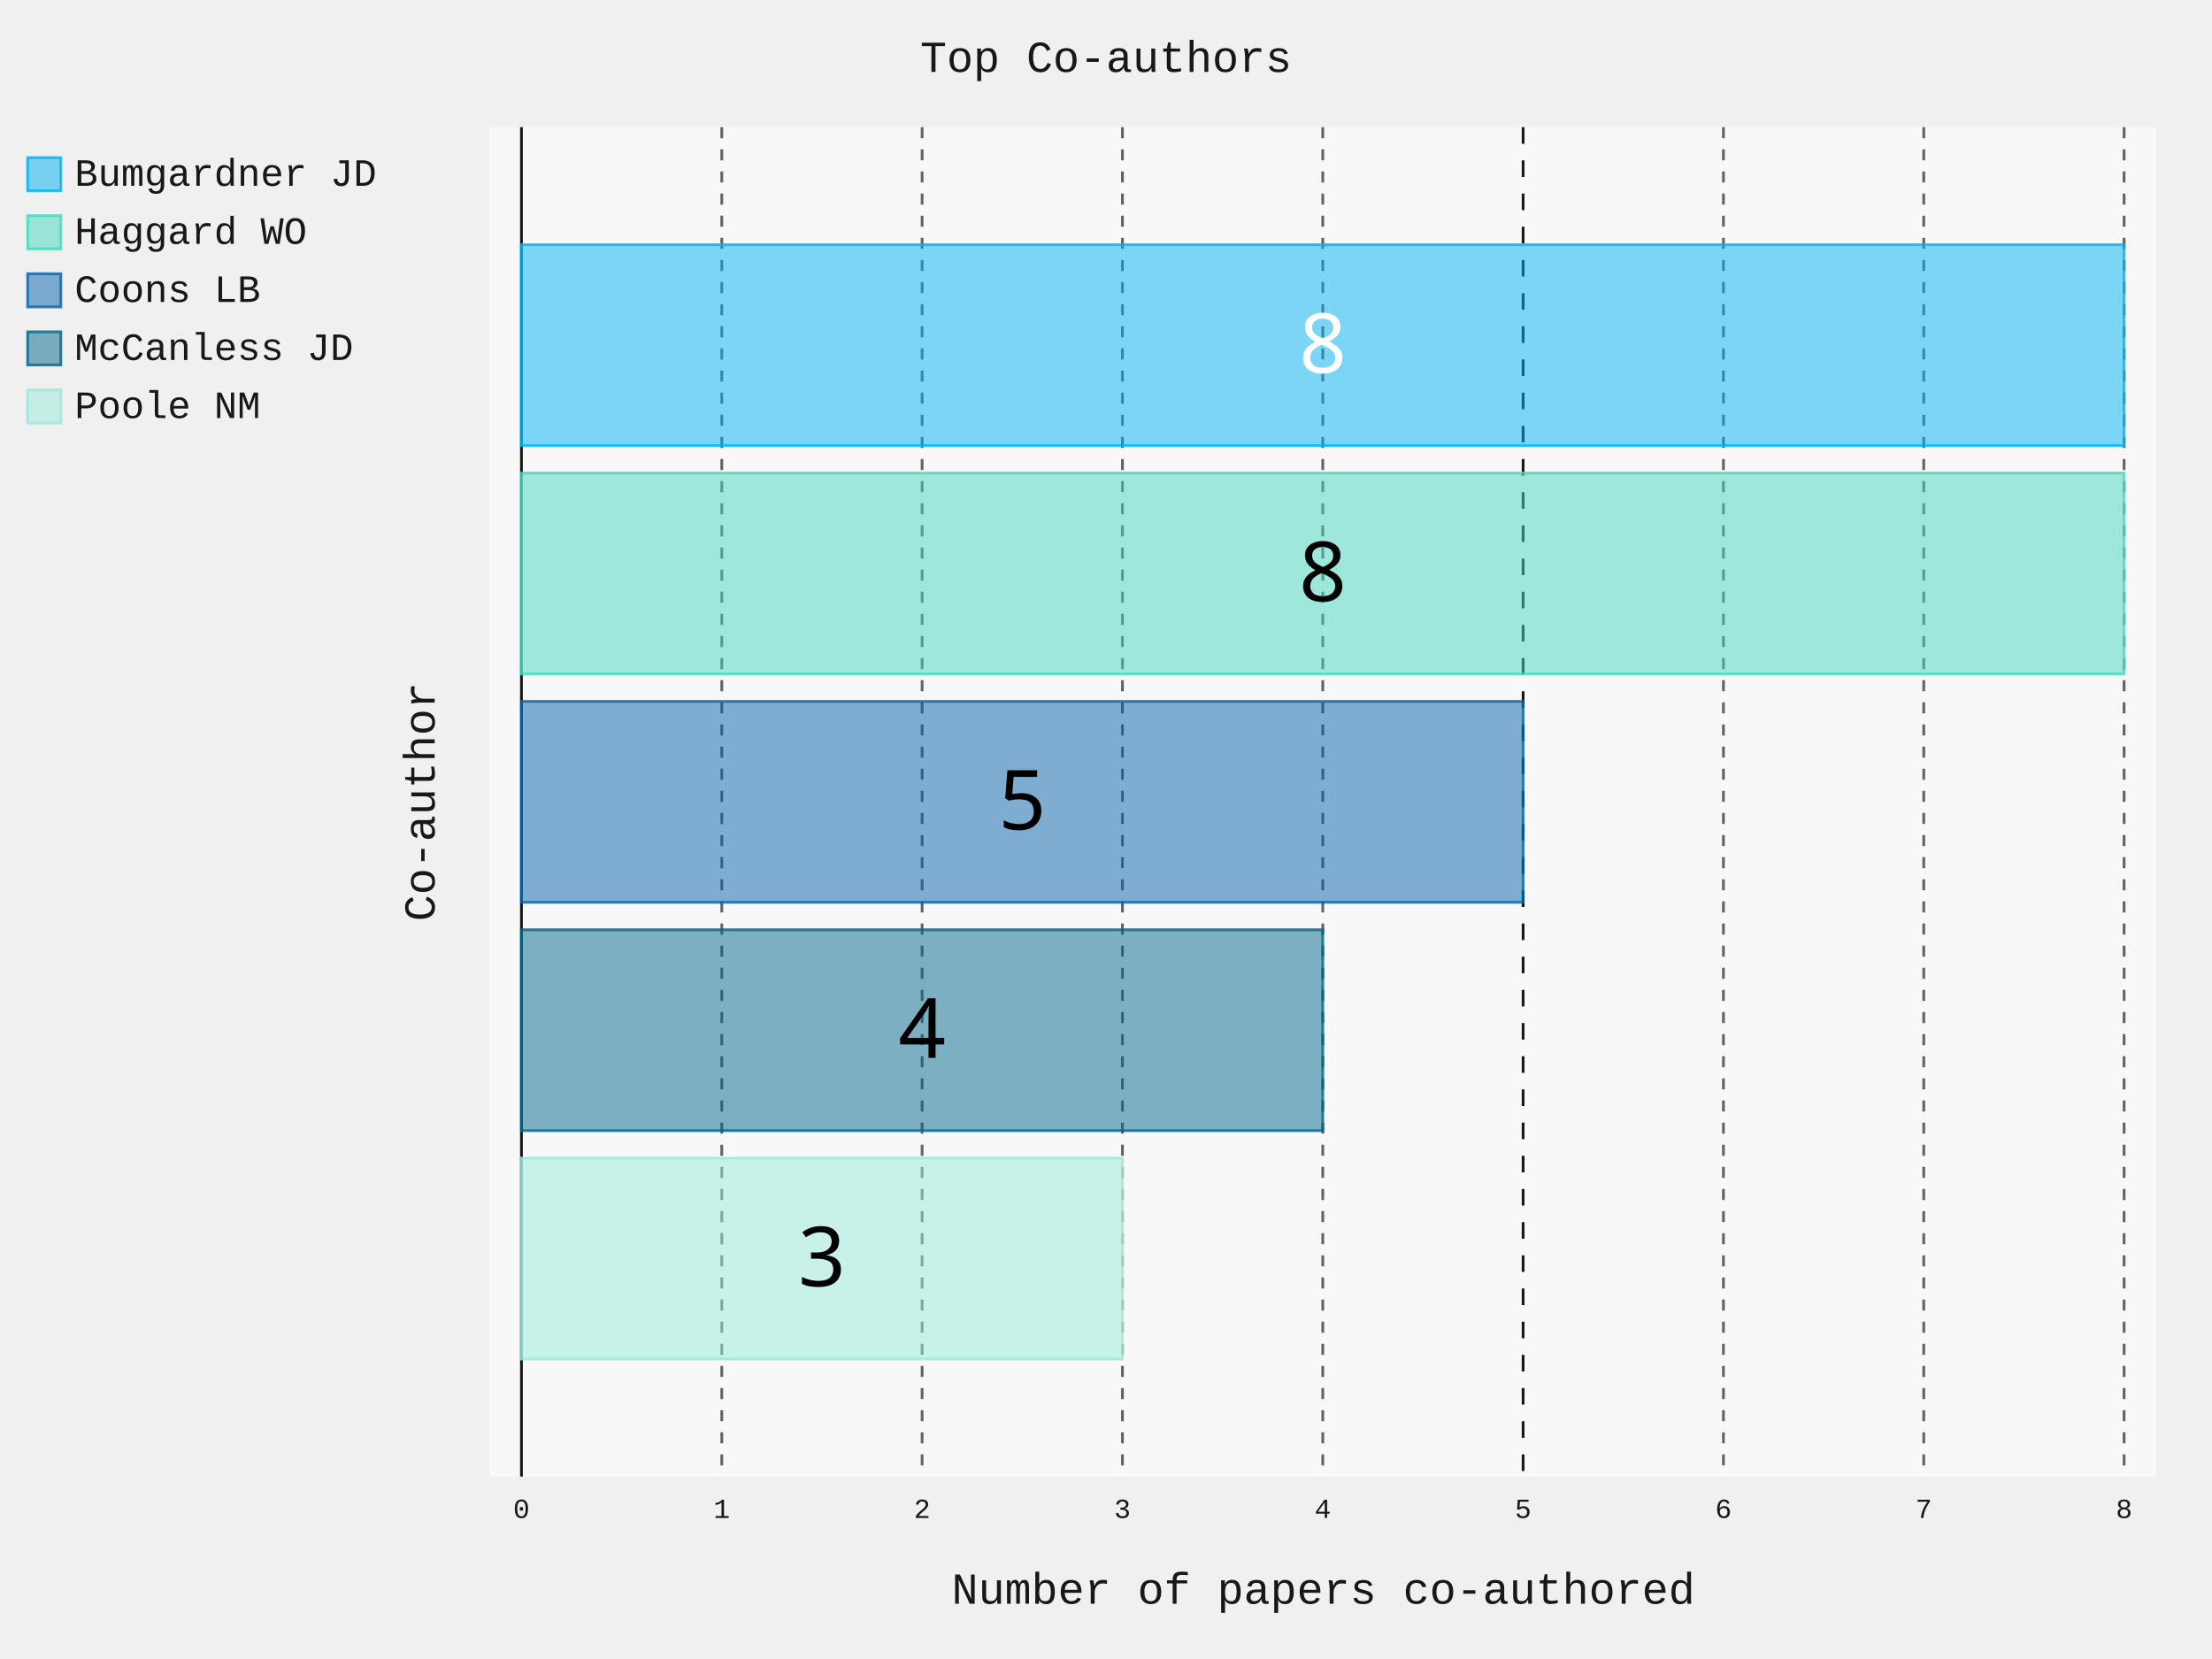
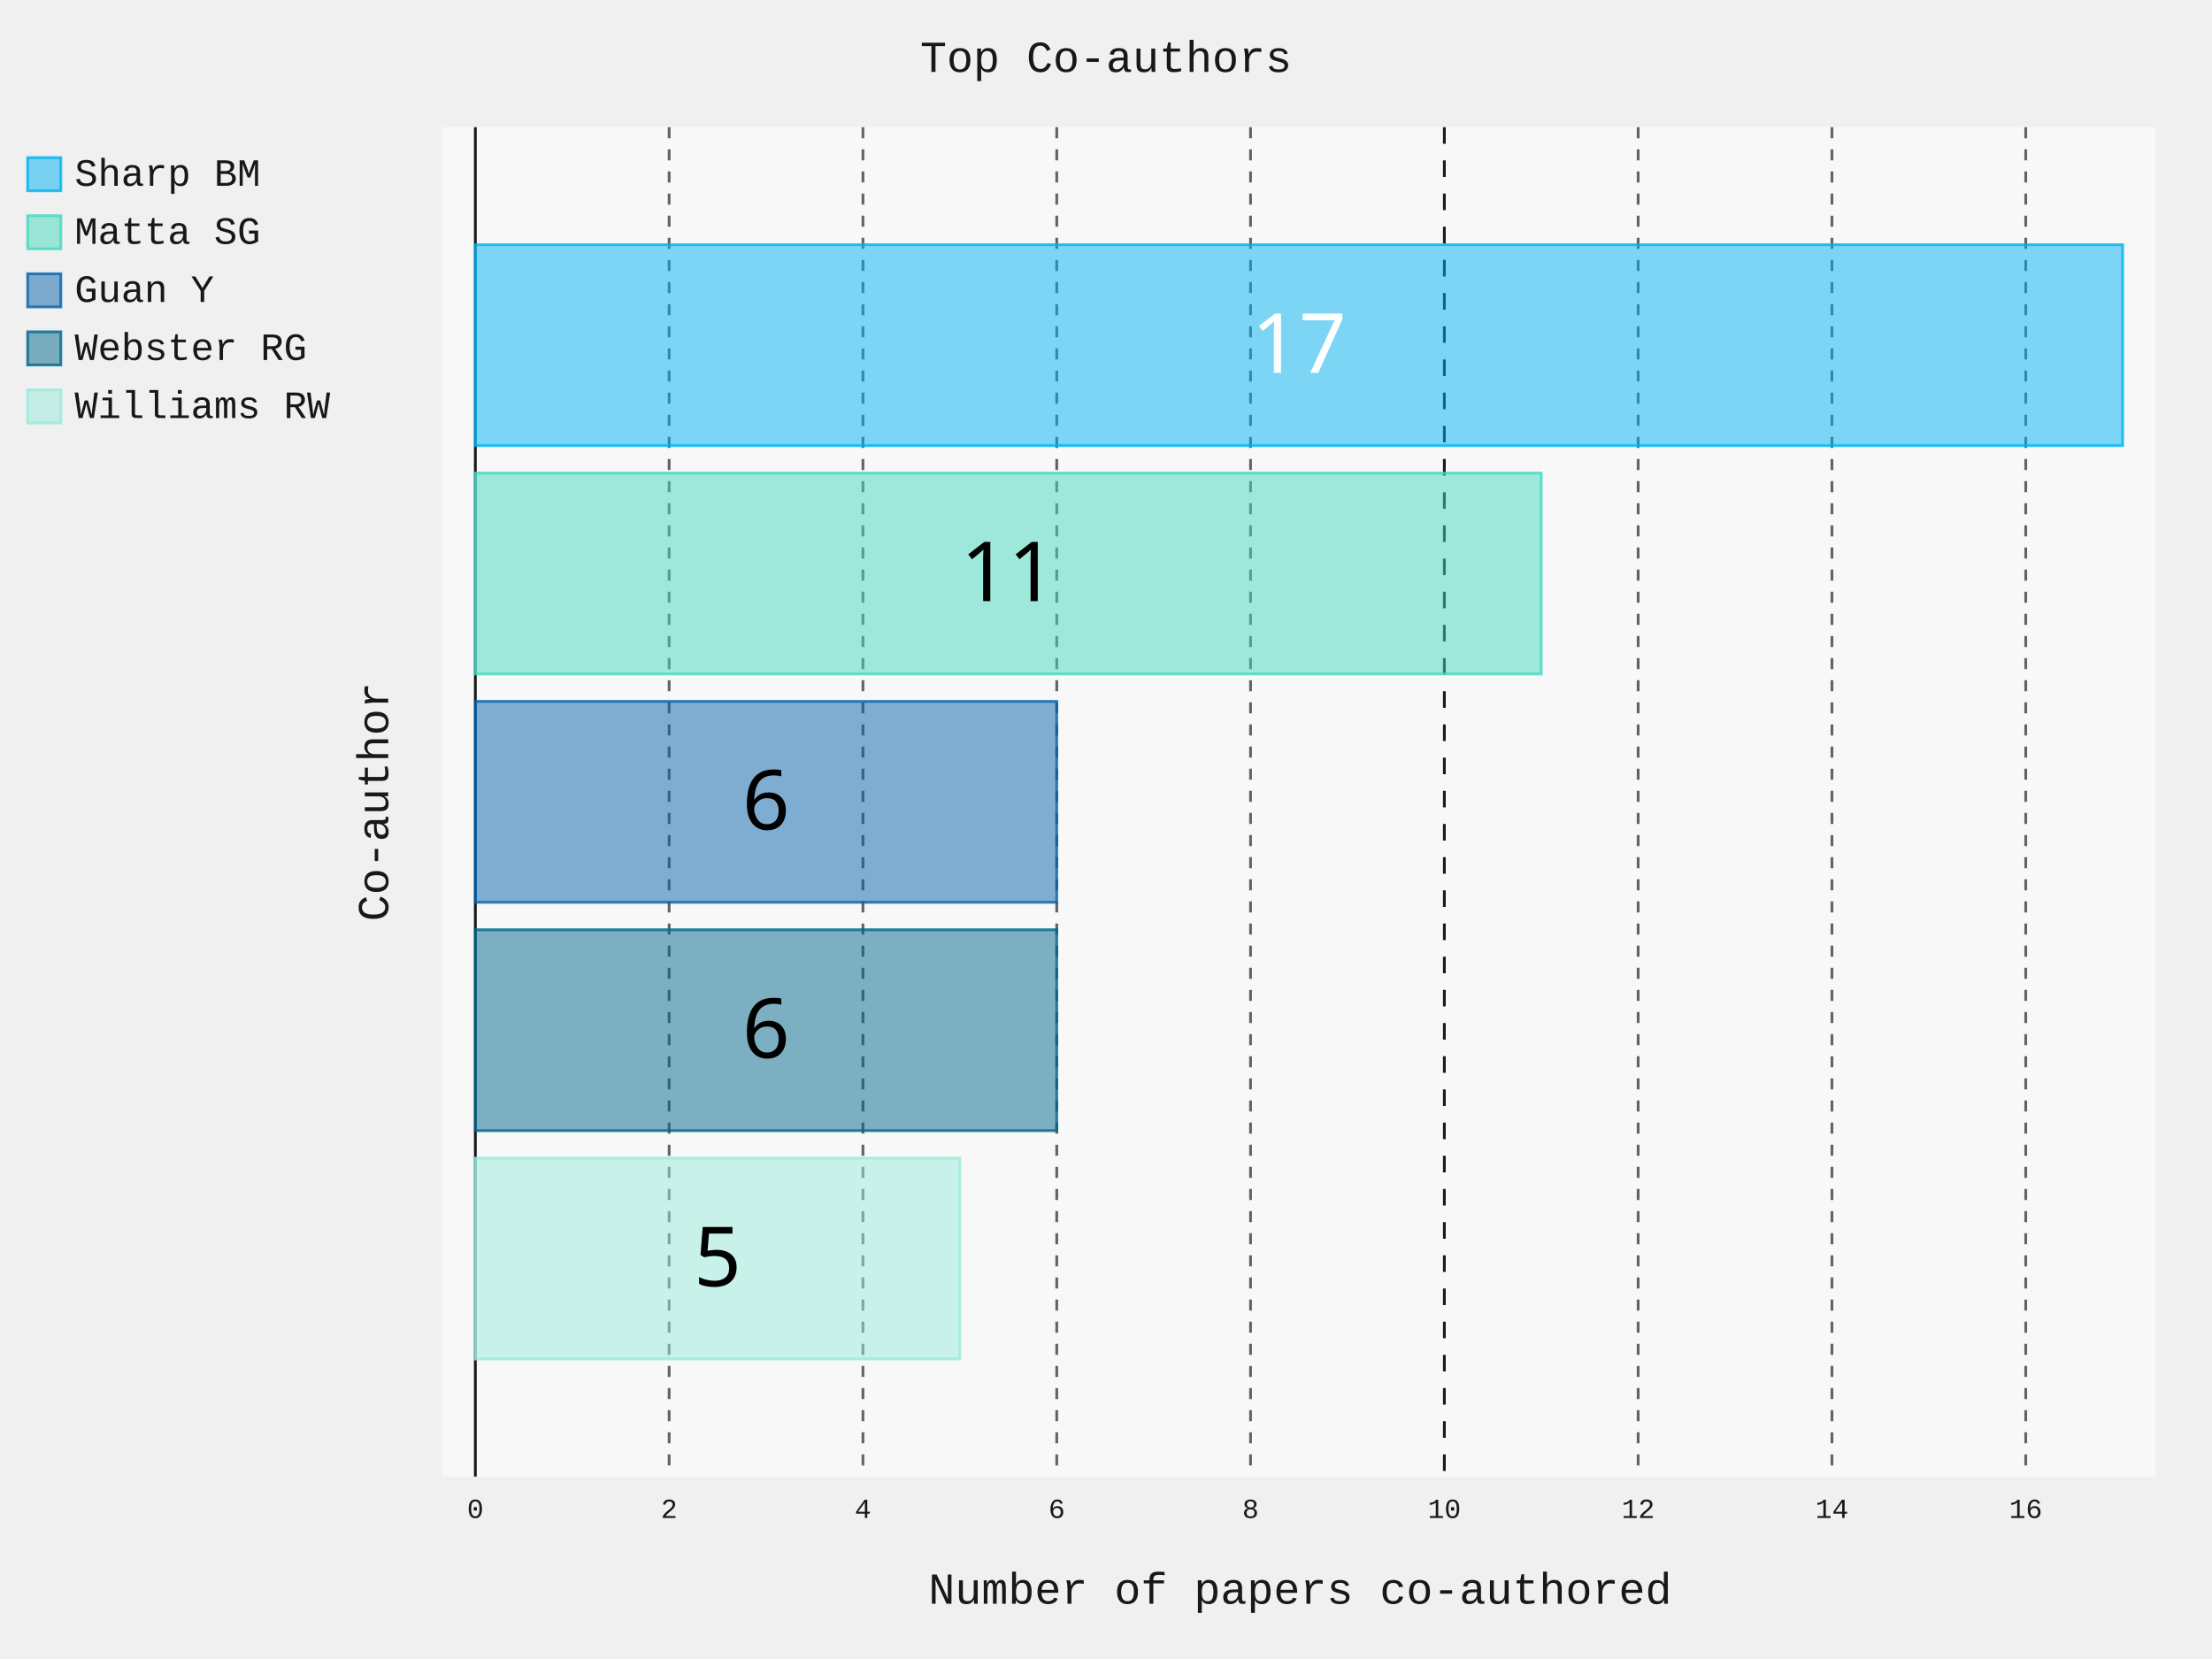
- <svg xmlns="http://www.w3.org/2000/svg" class="pygal-chart" id="chart-ab12b503-2a97-4679-9cf4-74c64408a586" viewBox="0 0 800 600">
+ <svg xmlns="http://www.w3.org/2000/svg" class="pygal-chart" id="chart-c2628430-a46c-4b20-9afd-f82c0aedd370" viewBox="0 0 800 600">
  <defs>
-     <style type="text/css">#chart-ab12b503-2a97-4679-9cf4-74c64408a586{-webkit-user-select:none;-webkit-font-smoothing:antialiased;font-family:Consolas,"Liberation Mono",Menlo,Courier,monospace}#chart-ab12b503-2a97-4679-9cf4-74c64408a586 .title{font-family:Consolas,"Liberation Mono",Menlo,Courier,monospace;font-size:16px}#chart-ab12b503-2a97-4679-9cf4-74c64408a586 .legends .legend text{font-family:Consolas,"Liberation Mono",Menlo,Courier,monospace;font-size:14px}#chart-ab12b503-2a97-4679-9cf4-74c64408a586 .axis text{font-family:Consolas,"Liberation Mono",Menlo,Courier,monospace;font-size:10px}#chart-ab12b503-2a97-4679-9cf4-74c64408a586 .axis text.major{font-family:Consolas,"Liberation Mono",Menlo,Courier,monospace;font-size:10px}#chart-ab12b503-2a97-4679-9cf4-74c64408a586 .text-overlay text.value{font-family:Raleway;font-size:30px}#chart-ab12b503-2a97-4679-9cf4-74c64408a586 .text-overlay text.label{font-family:Consolas,"Liberation Mono",Menlo,Courier,monospace;font-size:10px}#chart-ab12b503-2a97-4679-9cf4-74c64408a586 .tooltip{font-family:Consolas,"Liberation Mono",Menlo,Courier,monospace;font-size:14px}#chart-ab12b503-2a97-4679-9cf4-74c64408a586 text.no_data{font-family:Consolas,"Liberation Mono",Menlo,Courier,monospace;font-size:64px}
- #chart-ab12b503-2a97-4679-9cf4-74c64408a586{background-color:#f0f0f0}#chart-ab12b503-2a97-4679-9cf4-74c64408a586 path,#chart-ab12b503-2a97-4679-9cf4-74c64408a586 line,#chart-ab12b503-2a97-4679-9cf4-74c64408a586 rect,#chart-ab12b503-2a97-4679-9cf4-74c64408a586 circle{-webkit-transition:250ms ease-in;-moz-transition:250ms ease-in;transition:250ms ease-in}#chart-ab12b503-2a97-4679-9cf4-74c64408a586 .graph &gt; .background{fill:#f0f0f0}#chart-ab12b503-2a97-4679-9cf4-74c64408a586 .plot &gt; .background{fill:#f8f8f8}#chart-ab12b503-2a97-4679-9cf4-74c64408a586 .graph{fill:rgba(0,0,0,0.9)}#chart-ab12b503-2a97-4679-9cf4-74c64408a586 text.no_data{fill:rgba(0,0,0,0.9)}#chart-ab12b503-2a97-4679-9cf4-74c64408a586 .title{fill:rgba(0,0,0,0.9)}#chart-ab12b503-2a97-4679-9cf4-74c64408a586 .legends .legend text{fill:rgba(0,0,0,0.9)}#chart-ab12b503-2a97-4679-9cf4-74c64408a586 .legends .legend:hover text{fill:rgba(0,0,0,0.9)}#chart-ab12b503-2a97-4679-9cf4-74c64408a586 .axis .line{stroke:rgba(0,0,0,0.9)}#chart-ab12b503-2a97-4679-9cf4-74c64408a586 .axis .guide.line{stroke:rgba(0,0,0,0.6)}#chart-ab12b503-2a97-4679-9cf4-74c64408a586 .axis .major.line{stroke:rgba(0,0,0,0.9)}#chart-ab12b503-2a97-4679-9cf4-74c64408a586 .axis text.major{fill:rgba(0,0,0,0.9)}#chart-ab12b503-2a97-4679-9cf4-74c64408a586 .axis.y .guides:hover .guide.line,#chart-ab12b503-2a97-4679-9cf4-74c64408a586 .line-graph .axis.x .guides:hover .guide.line,#chart-ab12b503-2a97-4679-9cf4-74c64408a586 .stackedline-graph .axis.x .guides:hover .guide.line,#chart-ab12b503-2a97-4679-9cf4-74c64408a586 .xy-graph .axis.x .guides:hover .guide.line{stroke:rgba(0,0,0,0.9)}#chart-ab12b503-2a97-4679-9cf4-74c64408a586 .axis .guides:hover text{fill:rgba(0,0,0,0.9)}#chart-ab12b503-2a97-4679-9cf4-74c64408a586 .reactive{fill-opacity:.5;stroke-opacity:.8}#chart-ab12b503-2a97-4679-9cf4-74c64408a586 .ci{stroke:rgba(0,0,0,0.9)}#chart-ab12b503-2a97-4679-9cf4-74c64408a586 .reactive.active,#chart-ab12b503-2a97-4679-9cf4-74c64408a586 .active .reactive{fill-opacity:.9;stroke-opacity:.9;stroke-width:4}#chart-ab12b503-2a97-4679-9cf4-74c64408a586 .ci .reactive.active{stroke-width:1.5}#chart-ab12b503-2a97-4679-9cf4-74c64408a586 .series text{fill:rgba(0,0,0,0.9)}#chart-ab12b503-2a97-4679-9cf4-74c64408a586 .tooltip rect{fill:#f8f8f8;stroke:rgba(0,0,0,0.9);-webkit-transition:opacity 250ms ease-in;-moz-transition:opacity 250ms ease-in;transition:opacity 250ms ease-in}#chart-ab12b503-2a97-4679-9cf4-74c64408a586 .tooltip .label{fill:rgba(0,0,0,0.9)}#chart-ab12b503-2a97-4679-9cf4-74c64408a586 .tooltip .label{fill:rgba(0,0,0,0.9)}#chart-ab12b503-2a97-4679-9cf4-74c64408a586 .tooltip .legend{font-size:.8em;fill:rgba(0,0,0,0.6)}#chart-ab12b503-2a97-4679-9cf4-74c64408a586 .tooltip .x_label{font-size:.6em;fill:rgba(0,0,0,0.9)}#chart-ab12b503-2a97-4679-9cf4-74c64408a586 .tooltip .xlink{font-size:.5em;text-decoration:underline}#chart-ab12b503-2a97-4679-9cf4-74c64408a586 .tooltip .value{font-size:1.5em}#chart-ab12b503-2a97-4679-9cf4-74c64408a586 .bound{font-size:.5em}#chart-ab12b503-2a97-4679-9cf4-74c64408a586 .max-value{font-size:.75em;fill:rgba(0,0,0,0.6)}#chart-ab12b503-2a97-4679-9cf4-74c64408a586 .map-element{fill:#f8f8f8;stroke:rgba(0,0,0,0.6) !important}#chart-ab12b503-2a97-4679-9cf4-74c64408a586 .map-element .reactive{fill-opacity:inherit;stroke-opacity:inherit}#chart-ab12b503-2a97-4679-9cf4-74c64408a586 .color-0,#chart-ab12b503-2a97-4679-9cf4-74c64408a586 .color-0 a:visited{stroke:#00b2f0;fill:#00b2f0}#chart-ab12b503-2a97-4679-9cf4-74c64408a586 .color-1,#chart-ab12b503-2a97-4679-9cf4-74c64408a586 .color-1 a:visited{stroke:#43d9be;fill:#43d9be}#chart-ab12b503-2a97-4679-9cf4-74c64408a586 .color-2,#chart-ab12b503-2a97-4679-9cf4-74c64408a586 .color-2 a:visited{stroke:#0662ab;fill:#0662ab}#chart-ab12b503-2a97-4679-9cf4-74c64408a586 .color-3,#chart-ab12b503-2a97-4679-9cf4-74c64408a586 .color-3 a:visited{stroke:#00668a;fill:#00668a}#chart-ab12b503-2a97-4679-9cf4-74c64408a586 .color-4,#chart-ab12b503-2a97-4679-9cf4-74c64408a586 .color-4 a:visited{stroke:#98eadb;fill:#98eadb}#chart-ab12b503-2a97-4679-9cf4-74c64408a586 .text-overlay .color-0 text{fill:white}#chart-ab12b503-2a97-4679-9cf4-74c64408a586 .text-overlay .color-1 text{fill:black}#chart-ab12b503-2a97-4679-9cf4-74c64408a586 .text-overlay .color-2 text{fill:black}#chart-ab12b503-2a97-4679-9cf4-74c64408a586 .text-overlay .color-3 text{fill:black}#chart-ab12b503-2a97-4679-9cf4-74c64408a586 .text-overlay .color-4 text{fill:black}
- #chart-ab12b503-2a97-4679-9cf4-74c64408a586 text.no_data{text-anchor:middle}#chart-ab12b503-2a97-4679-9cf4-74c64408a586 .guide.line{fill:none}#chart-ab12b503-2a97-4679-9cf4-74c64408a586 .centered{text-anchor:middle}#chart-ab12b503-2a97-4679-9cf4-74c64408a586 .title{text-anchor:middle}#chart-ab12b503-2a97-4679-9cf4-74c64408a586 .legends .legend text{fill-opacity:1}#chart-ab12b503-2a97-4679-9cf4-74c64408a586 .axis.x text{text-anchor:middle}#chart-ab12b503-2a97-4679-9cf4-74c64408a586 .axis.x:not(.web) text[transform]{text-anchor:start}#chart-ab12b503-2a97-4679-9cf4-74c64408a586 .axis.x:not(.web) text[transform].backwards{text-anchor:end}#chart-ab12b503-2a97-4679-9cf4-74c64408a586 .axis.y text{text-anchor:end}#chart-ab12b503-2a97-4679-9cf4-74c64408a586 .axis.y text[transform].backwards{text-anchor:start}#chart-ab12b503-2a97-4679-9cf4-74c64408a586 .axis.y2 text{text-anchor:start}#chart-ab12b503-2a97-4679-9cf4-74c64408a586 .axis.y2 text[transform].backwards{text-anchor:end}#chart-ab12b503-2a97-4679-9cf4-74c64408a586 .axis .guide.line{stroke-dasharray:4,4}#chart-ab12b503-2a97-4679-9cf4-74c64408a586 .axis .major.guide.line{stroke-dasharray:6,6}#chart-ab12b503-2a97-4679-9cf4-74c64408a586 .horizontal .axis.y .guide.line,#chart-ab12b503-2a97-4679-9cf4-74c64408a586 .horizontal .axis.y2 .guide.line,#chart-ab12b503-2a97-4679-9cf4-74c64408a586 .vertical .axis.x .guide.line{opacity:0}#chart-ab12b503-2a97-4679-9cf4-74c64408a586 .horizontal .axis.always_show .guide.line,#chart-ab12b503-2a97-4679-9cf4-74c64408a586 .vertical .axis.always_show .guide.line{opacity:1 !important}#chart-ab12b503-2a97-4679-9cf4-74c64408a586 .axis.y .guides:hover .guide.line,#chart-ab12b503-2a97-4679-9cf4-74c64408a586 .axis.y2 .guides:hover .guide.line,#chart-ab12b503-2a97-4679-9cf4-74c64408a586 .axis.x .guides:hover .guide.line{opacity:1}#chart-ab12b503-2a97-4679-9cf4-74c64408a586 .axis .guides:hover text{opacity:1}#chart-ab12b503-2a97-4679-9cf4-74c64408a586 .nofill{fill:none}#chart-ab12b503-2a97-4679-9cf4-74c64408a586 .subtle-fill{fill-opacity:.2}#chart-ab12b503-2a97-4679-9cf4-74c64408a586 .dot{stroke-width:1px;fill-opacity:1}#chart-ab12b503-2a97-4679-9cf4-74c64408a586 .dot.active{stroke-width:5px}#chart-ab12b503-2a97-4679-9cf4-74c64408a586 .dot.negative{fill:transparent}#chart-ab12b503-2a97-4679-9cf4-74c64408a586 text,#chart-ab12b503-2a97-4679-9cf4-74c64408a586 tspan{stroke:none !important}#chart-ab12b503-2a97-4679-9cf4-74c64408a586 .series text.active{opacity:1}#chart-ab12b503-2a97-4679-9cf4-74c64408a586 .tooltip rect{fill-opacity:.95;stroke-width:.5}#chart-ab12b503-2a97-4679-9cf4-74c64408a586 .tooltip text{fill-opacity:1}#chart-ab12b503-2a97-4679-9cf4-74c64408a586 .showable{visibility:hidden}#chart-ab12b503-2a97-4679-9cf4-74c64408a586 .showable.shown{visibility:visible}#chart-ab12b503-2a97-4679-9cf4-74c64408a586 .gauge-background{fill:rgba(229,229,229,1);stroke:none}#chart-ab12b503-2a97-4679-9cf4-74c64408a586 .bg-lines{stroke:#f0f0f0;stroke-width:2px}</style>
+     <style type="text/css">#chart-c2628430-a46c-4b20-9afd-f82c0aedd370{-webkit-user-select:none;-webkit-font-smoothing:antialiased;font-family:Consolas,"Liberation Mono",Menlo,Courier,monospace}#chart-c2628430-a46c-4b20-9afd-f82c0aedd370 .title{font-family:Consolas,"Liberation Mono",Menlo,Courier,monospace;font-size:16px}#chart-c2628430-a46c-4b20-9afd-f82c0aedd370 .legends .legend text{font-family:Consolas,"Liberation Mono",Menlo,Courier,monospace;font-size:14px}#chart-c2628430-a46c-4b20-9afd-f82c0aedd370 .axis text{font-family:Consolas,"Liberation Mono",Menlo,Courier,monospace;font-size:10px}#chart-c2628430-a46c-4b20-9afd-f82c0aedd370 .axis text.major{font-family:Consolas,"Liberation Mono",Menlo,Courier,monospace;font-size:10px}#chart-c2628430-a46c-4b20-9afd-f82c0aedd370 .text-overlay text.value{font-family:Raleway;font-size:30px}#chart-c2628430-a46c-4b20-9afd-f82c0aedd370 .text-overlay text.label{font-family:Consolas,"Liberation Mono",Menlo,Courier,monospace;font-size:10px}#chart-c2628430-a46c-4b20-9afd-f82c0aedd370 .tooltip{font-family:Consolas,"Liberation Mono",Menlo,Courier,monospace;font-size:14px}#chart-c2628430-a46c-4b20-9afd-f82c0aedd370 text.no_data{font-family:Consolas,"Liberation Mono",Menlo,Courier,monospace;font-size:64px}
+ #chart-c2628430-a46c-4b20-9afd-f82c0aedd370{background-color:#f0f0f0}#chart-c2628430-a46c-4b20-9afd-f82c0aedd370 path,#chart-c2628430-a46c-4b20-9afd-f82c0aedd370 line,#chart-c2628430-a46c-4b20-9afd-f82c0aedd370 rect,#chart-c2628430-a46c-4b20-9afd-f82c0aedd370 circle{-webkit-transition:250ms ease-in;-moz-transition:250ms ease-in;transition:250ms ease-in}#chart-c2628430-a46c-4b20-9afd-f82c0aedd370 .graph &gt; .background{fill:#f0f0f0}#chart-c2628430-a46c-4b20-9afd-f82c0aedd370 .plot &gt; .background{fill:#f8f8f8}#chart-c2628430-a46c-4b20-9afd-f82c0aedd370 .graph{fill:rgba(0,0,0,0.9)}#chart-c2628430-a46c-4b20-9afd-f82c0aedd370 text.no_data{fill:rgba(0,0,0,0.9)}#chart-c2628430-a46c-4b20-9afd-f82c0aedd370 .title{fill:rgba(0,0,0,0.9)}#chart-c2628430-a46c-4b20-9afd-f82c0aedd370 .legends .legend text{fill:rgba(0,0,0,0.9)}#chart-c2628430-a46c-4b20-9afd-f82c0aedd370 .legends .legend:hover text{fill:rgba(0,0,0,0.9)}#chart-c2628430-a46c-4b20-9afd-f82c0aedd370 .axis .line{stroke:rgba(0,0,0,0.9)}#chart-c2628430-a46c-4b20-9afd-f82c0aedd370 .axis .guide.line{stroke:rgba(0,0,0,0.6)}#chart-c2628430-a46c-4b20-9afd-f82c0aedd370 .axis .major.line{stroke:rgba(0,0,0,0.9)}#chart-c2628430-a46c-4b20-9afd-f82c0aedd370 .axis text.major{fill:rgba(0,0,0,0.9)}#chart-c2628430-a46c-4b20-9afd-f82c0aedd370 .axis.y .guides:hover .guide.line,#chart-c2628430-a46c-4b20-9afd-f82c0aedd370 .line-graph .axis.x .guides:hover .guide.line,#chart-c2628430-a46c-4b20-9afd-f82c0aedd370 .stackedline-graph .axis.x .guides:hover .guide.line,#chart-c2628430-a46c-4b20-9afd-f82c0aedd370 .xy-graph .axis.x .guides:hover .guide.line{stroke:rgba(0,0,0,0.9)}#chart-c2628430-a46c-4b20-9afd-f82c0aedd370 .axis .guides:hover text{fill:rgba(0,0,0,0.9)}#chart-c2628430-a46c-4b20-9afd-f82c0aedd370 .reactive{fill-opacity:.5;stroke-opacity:.8}#chart-c2628430-a46c-4b20-9afd-f82c0aedd370 .ci{stroke:rgba(0,0,0,0.9)}#chart-c2628430-a46c-4b20-9afd-f82c0aedd370 .reactive.active,#chart-c2628430-a46c-4b20-9afd-f82c0aedd370 .active .reactive{fill-opacity:.9;stroke-opacity:.9;stroke-width:4}#chart-c2628430-a46c-4b20-9afd-f82c0aedd370 .ci .reactive.active{stroke-width:1.5}#chart-c2628430-a46c-4b20-9afd-f82c0aedd370 .series text{fill:rgba(0,0,0,0.9)}#chart-c2628430-a46c-4b20-9afd-f82c0aedd370 .tooltip rect{fill:#f8f8f8;stroke:rgba(0,0,0,0.9);-webkit-transition:opacity 250ms ease-in;-moz-transition:opacity 250ms ease-in;transition:opacity 250ms ease-in}#chart-c2628430-a46c-4b20-9afd-f82c0aedd370 .tooltip .label{fill:rgba(0,0,0,0.9)}#chart-c2628430-a46c-4b20-9afd-f82c0aedd370 .tooltip .label{fill:rgba(0,0,0,0.9)}#chart-c2628430-a46c-4b20-9afd-f82c0aedd370 .tooltip .legend{font-size:.8em;fill:rgba(0,0,0,0.6)}#chart-c2628430-a46c-4b20-9afd-f82c0aedd370 .tooltip .x_label{font-size:.6em;fill:rgba(0,0,0,0.9)}#chart-c2628430-a46c-4b20-9afd-f82c0aedd370 .tooltip .xlink{font-size:.5em;text-decoration:underline}#chart-c2628430-a46c-4b20-9afd-f82c0aedd370 .tooltip .value{font-size:1.5em}#chart-c2628430-a46c-4b20-9afd-f82c0aedd370 .bound{font-size:.5em}#chart-c2628430-a46c-4b20-9afd-f82c0aedd370 .max-value{font-size:.75em;fill:rgba(0,0,0,0.6)}#chart-c2628430-a46c-4b20-9afd-f82c0aedd370 .map-element{fill:#f8f8f8;stroke:rgba(0,0,0,0.6) !important}#chart-c2628430-a46c-4b20-9afd-f82c0aedd370 .map-element .reactive{fill-opacity:inherit;stroke-opacity:inherit}#chart-c2628430-a46c-4b20-9afd-f82c0aedd370 .color-0,#chart-c2628430-a46c-4b20-9afd-f82c0aedd370 .color-0 a:visited{stroke:#00b2f0;fill:#00b2f0}#chart-c2628430-a46c-4b20-9afd-f82c0aedd370 .color-1,#chart-c2628430-a46c-4b20-9afd-f82c0aedd370 .color-1 a:visited{stroke:#43d9be;fill:#43d9be}#chart-c2628430-a46c-4b20-9afd-f82c0aedd370 .color-2,#chart-c2628430-a46c-4b20-9afd-f82c0aedd370 .color-2 a:visited{stroke:#0662ab;fill:#0662ab}#chart-c2628430-a46c-4b20-9afd-f82c0aedd370 .color-3,#chart-c2628430-a46c-4b20-9afd-f82c0aedd370 .color-3 a:visited{stroke:#00668a;fill:#00668a}#chart-c2628430-a46c-4b20-9afd-f82c0aedd370 .color-4,#chart-c2628430-a46c-4b20-9afd-f82c0aedd370 .color-4 a:visited{stroke:#98eadb;fill:#98eadb}#chart-c2628430-a46c-4b20-9afd-f82c0aedd370 .text-overlay .color-0 text{fill:white}#chart-c2628430-a46c-4b20-9afd-f82c0aedd370 .text-overlay .color-1 text{fill:black}#chart-c2628430-a46c-4b20-9afd-f82c0aedd370 .text-overlay .color-2 text{fill:black}#chart-c2628430-a46c-4b20-9afd-f82c0aedd370 .text-overlay .color-3 text{fill:black}#chart-c2628430-a46c-4b20-9afd-f82c0aedd370 .text-overlay .color-4 text{fill:black}
+ #chart-c2628430-a46c-4b20-9afd-f82c0aedd370 text.no_data{text-anchor:middle}#chart-c2628430-a46c-4b20-9afd-f82c0aedd370 .guide.line{fill:none}#chart-c2628430-a46c-4b20-9afd-f82c0aedd370 .centered{text-anchor:middle}#chart-c2628430-a46c-4b20-9afd-f82c0aedd370 .title{text-anchor:middle}#chart-c2628430-a46c-4b20-9afd-f82c0aedd370 .legends .legend text{fill-opacity:1}#chart-c2628430-a46c-4b20-9afd-f82c0aedd370 .axis.x text{text-anchor:middle}#chart-c2628430-a46c-4b20-9afd-f82c0aedd370 .axis.x:not(.web) text[transform]{text-anchor:start}#chart-c2628430-a46c-4b20-9afd-f82c0aedd370 .axis.x:not(.web) text[transform].backwards{text-anchor:end}#chart-c2628430-a46c-4b20-9afd-f82c0aedd370 .axis.y text{text-anchor:end}#chart-c2628430-a46c-4b20-9afd-f82c0aedd370 .axis.y text[transform].backwards{text-anchor:start}#chart-c2628430-a46c-4b20-9afd-f82c0aedd370 .axis.y2 text{text-anchor:start}#chart-c2628430-a46c-4b20-9afd-f82c0aedd370 .axis.y2 text[transform].backwards{text-anchor:end}#chart-c2628430-a46c-4b20-9afd-f82c0aedd370 .axis .guide.line{stroke-dasharray:4,4}#chart-c2628430-a46c-4b20-9afd-f82c0aedd370 .axis .major.guide.line{stroke-dasharray:6,6}#chart-c2628430-a46c-4b20-9afd-f82c0aedd370 .horizontal .axis.y .guide.line,#chart-c2628430-a46c-4b20-9afd-f82c0aedd370 .horizontal .axis.y2 .guide.line,#chart-c2628430-a46c-4b20-9afd-f82c0aedd370 .vertical .axis.x .guide.line{opacity:0}#chart-c2628430-a46c-4b20-9afd-f82c0aedd370 .horizontal .axis.always_show .guide.line,#chart-c2628430-a46c-4b20-9afd-f82c0aedd370 .vertical .axis.always_show .guide.line{opacity:1 !important}#chart-c2628430-a46c-4b20-9afd-f82c0aedd370 .axis.y .guides:hover .guide.line,#chart-c2628430-a46c-4b20-9afd-f82c0aedd370 .axis.y2 .guides:hover .guide.line,#chart-c2628430-a46c-4b20-9afd-f82c0aedd370 .axis.x .guides:hover .guide.line{opacity:1}#chart-c2628430-a46c-4b20-9afd-f82c0aedd370 .axis .guides:hover text{opacity:1}#chart-c2628430-a46c-4b20-9afd-f82c0aedd370 .nofill{fill:none}#chart-c2628430-a46c-4b20-9afd-f82c0aedd370 .subtle-fill{fill-opacity:.2}#chart-c2628430-a46c-4b20-9afd-f82c0aedd370 .dot{stroke-width:1px;fill-opacity:1}#chart-c2628430-a46c-4b20-9afd-f82c0aedd370 .dot.active{stroke-width:5px}#chart-c2628430-a46c-4b20-9afd-f82c0aedd370 .dot.negative{fill:transparent}#chart-c2628430-a46c-4b20-9afd-f82c0aedd370 text,#chart-c2628430-a46c-4b20-9afd-f82c0aedd370 tspan{stroke:none !important}#chart-c2628430-a46c-4b20-9afd-f82c0aedd370 .series text.active{opacity:1}#chart-c2628430-a46c-4b20-9afd-f82c0aedd370 .tooltip rect{fill-opacity:.95;stroke-width:.5}#chart-c2628430-a46c-4b20-9afd-f82c0aedd370 .tooltip text{fill-opacity:1}#chart-c2628430-a46c-4b20-9afd-f82c0aedd370 .showable{visibility:hidden}#chart-c2628430-a46c-4b20-9afd-f82c0aedd370 .showable.shown{visibility:visible}#chart-c2628430-a46c-4b20-9afd-f82c0aedd370 .gauge-background{fill:rgba(229,229,229,1);stroke:none}#chart-c2628430-a46c-4b20-9afd-f82c0aedd370 .bg-lines{stroke:#f0f0f0;stroke-width:2px}</style>
  </defs>
  <g class="graph horizontalbar-graph horizontal">
    <rect class="background" height="600" width="800" x="0" y="0" />
-     <g class="plot" transform="translate(177, 46)">
-       <rect class="background" height="488" width="602.8" x="0" y="0" />
+     <g class="plot" transform="translate(160, 46)">
+       <rect class="background" height="488" width="619.6" x="0" y="0" />
      <g class="axis x always_show">
        <g class="guides">
-           <path class="axis major line" d="M11.592 0 v488" />
-           <text class="major" x="11.592" y="503.0">0</text>
+           <path class="axis major line" d="M11.915 0 v488" />
+           <text class="major" x="11.915" y="503.0">0</text>
        </g>
        <g class="guides">
-           <path class="guide line" d="M84.044 0 v488" />
-           <text class="" x="84.044" y="503.0">1</text>
+           <path class="guide line" d="M82.006 0 v488" />
+           <text class="" x="82.006" y="503.0">2</text>
        </g>
        <g class="guides">
-           <path class="guide line" d="M156.496 0 v488" />
-           <text class="" x="156.496" y="503.0">2</text>
+           <path class="guide line" d="M152.096 0 v488" />
+           <text class="" x="152.096" y="503.0">4</text>
        </g>
        <g class="guides">
-           <path class="guide line" d="M228.948 0 v488" />
-           <text class="" x="228.948" y="503.0">3</text>
+           <path class="guide line" d="M222.187 0 v488" />
+           <text class="" x="222.187" y="503.0">6</text>
        </g>
        <g class="guides">
-           <path class="guide line" d="M301.4 0 v488" />
-           <text class="" x="301.4" y="503.0">4</text>
+           <path class="guide line" d="M292.277 0 v488" />
+           <text class="" x="292.277" y="503.0">8</text>
        </g>
        <g class="guides">
-           <path class="major guide line" d="M373.852 0 v488" />
-           <text class="major" x="373.852" y="503.0">5</text>
+           <path class="major guide line" d="M362.368 0 v488" />
+           <text class="major" x="362.368" y="503.0">10</text>
        </g>
        <g class="guides">
-           <path class="guide line" d="M446.304 0 v488" />
-           <text class="" x="446.304" y="503.0">6</text>
+           <path class="guide line" d="M432.458 0 v488" />
+           <text class="" x="432.458" y="503.0">12</text>
        </g>
        <g class="guides">
-           <path class="guide line" d="M518.756 0 v488" />
-           <text class="" x="518.756" y="503.0">7</text>
+           <path class="guide line" d="M502.549 0 v488" />
+           <text class="" x="502.549" y="503.0">14</text>
        </g>
        <g class="guides">
-           <path class="guide line" d="M591.208 0 v488" />
-           <text class="" x="591.208" y="503.0">8</text>
+           <path class="guide line" d="M572.639 0 v488" />
+           <text class="" x="572.639" y="503.0">16</text>
        </g>
      </g>
      <g class="series serie-4 color-4">
        <g class="bars">
          <g class="bar">
-             <rect class="rect reactive tooltip-trigger" height="72.674" rx="0" ry="0" width="217.356" x="11.592" y="372.832" />
+             <rect class="rect reactive tooltip-trigger" height="72.674" rx="0" ry="0" width="175.226" x="11.915" y="372.832" />
          </g>
        </g>
      </g>
      <g class="series serie-3 color-3">
        <g class="bars">
          <g class="bar">
-             <rect class="rect reactive tooltip-trigger" height="72.674" rx="0" ry="0" width="289.808" x="11.592" y="290.247" />
+             <rect class="rect reactive tooltip-trigger" height="72.674" rx="0" ry="0" width="210.271" x="11.915" y="290.247" />
          </g>
        </g>
      </g>
      <g class="series serie-2 color-2">
        <g class="bars">
          <g class="bar">
-             <rect class="rect reactive tooltip-trigger" height="72.674" rx="0" ry="0" width="362.26" x="11.592" y="207.663" />
+             <rect class="rect reactive tooltip-trigger" height="72.674" rx="0" ry="0" width="210.271" x="11.915" y="207.663" />
          </g>
        </g>
      </g>
      <g class="series serie-1 color-1">
        <g class="bars">
          <g class="bar">
-             <rect class="rect reactive tooltip-trigger" height="72.674" rx="0" ry="0" width="579.615" x="11.592" y="125.078" />
+             <rect class="rect reactive tooltip-trigger" height="72.674" rx="0" ry="0" width="385.498" x="11.915" y="125.078" />
          </g>
        </g>
      </g>
      <g class="series serie-0 color-0">
        <g class="bars">
          <g class="bar">
-             <rect class="rect reactive tooltip-trigger" height="72.674" rx="0" ry="0" width="579.615" x="11.592" y="42.494" />
+             <rect class="rect reactive tooltip-trigger" height="72.674" rx="0" ry="0" width="595.769" x="11.915" y="42.494" />
          </g>
        </g>
      </g>
    </g>
    <g class="titles">
      <text class="title plot_title" x="400.0" y="26">Top Co-authors</text>
-       <text class="title" x="478.6" y="580">Number of papers co-authored</text>
-       <text class="title" transform="rotate(-90 131.2 290)" x="131.2" y="316.0">Co-author</text>
+       <text class="title" x="470.2" y="580">Number of papers co-authored</text>
+       <text class="title" transform="rotate(-90 114.4 290)" x="114.4" y="316.0">Co-author</text>
    </g>
-     <g class="plot overlay" transform="translate(177, 46)">
+     <g class="plot overlay" transform="translate(160, 46)">
      <g class="series serie-4 color-4" />
      <g class="series serie-3 color-3" />
      <g class="series serie-2 color-2" />
      <g class="series serie-1 color-1" />
      <g class="series serie-0 color-0" />
    </g>
-     <g class="plot text-overlay" transform="translate(177, 46)">
+     <g class="plot text-overlay" transform="translate(160, 46)">
      <g class="series serie-4 color-4">
-         <text class="value" text-anchor="middle" x="120.27" y="419.169">3</text>
+         <text class="value" text-anchor="middle" x="99.529" y="419.169">5</text>
      </g>
      <g class="series serie-3 color-3">
-         <text class="value" text-anchor="middle" x="156.496" y="336.585">4</text>
+         <text class="value" text-anchor="middle" x="117.051" y="336.585">6</text>
      </g>
      <g class="series serie-2 color-2">
-         <text class="value" text-anchor="middle" x="192.722" y="254">5</text>
+         <text class="value" text-anchor="middle" x="117.051" y="254">6</text>
      </g>
      <g class="series serie-1 color-1">
-         <text class="value" text-anchor="middle" x="301.4" y="171.415">8</text>
+         <text class="value" text-anchor="middle" x="204.664" y="171.415">11</text>
      </g>
      <g class="series serie-0 color-0">
-         <text class="value" text-anchor="middle" x="301.4" y="88.831">8</text>
+         <text class="value" text-anchor="middle" x="309.8" y="88.831">17</text>
      </g>
    </g>
-     <g class="plot tooltip-overlay" transform="translate(177, 46)">
+     <g class="plot tooltip-overlay" transform="translate(160, 46)">
      <g class="tooltip" style="opacity: 0" transform="translate(0 0)">
        <rect class="tooltip-box" height="0" rx="0" ry="0" width="0" />
        <g class="text" />
      </g>
    </g>
    <g class="legends" transform="translate(10, 56)">
      <g class="legend reactive activate-serie" id="activate-serie-0">
        <rect class="color-0 reactive" height="12" width="12" x="0.0" y="1.0" />
-         <text x="17.0" y="11.2">Bumgardner JD</text>
+         <text x="17.0" y="11.2">Sharp BM</text>
      </g>
      <g class="legend reactive activate-serie" id="activate-serie-1">
        <rect class="color-1 reactive" height="12" width="12" x="0.0" y="22.0" />
-         <text x="17.0" y="32.2">Haggard WO</text>
+         <text x="17.0" y="32.2">Matta SG</text>
      </g>
      <g class="legend reactive activate-serie" id="activate-serie-2">
        <rect class="color-2 reactive" height="12" width="12" x="0.0" y="43.0" />
-         <text x="17.0" y="53.2">Coons LB</text>
+         <text x="17.0" y="53.2">Guan Y</text>
      </g>
      <g class="legend reactive activate-serie" id="activate-serie-3">
        <rect class="color-3 reactive" height="12" width="12" x="0.0" y="64.0" />
-         <text x="17.0" y="74.2">McCanless JD</text>
+         <text x="17.0" y="74.2">Webster RG</text>
      </g>
      <g class="legend reactive activate-serie" id="activate-serie-4">
        <rect class="color-4 reactive" height="12" width="12" x="0.0" y="85.0" />
-         <text x="17.0" y="95.2">Poole NM</text>
+         <text x="17.0" y="95.2">Williams RW</text>
      </g>
    </g>
    <g class="legends" transform="translate(790, 56)" />
  </g>
</svg>
